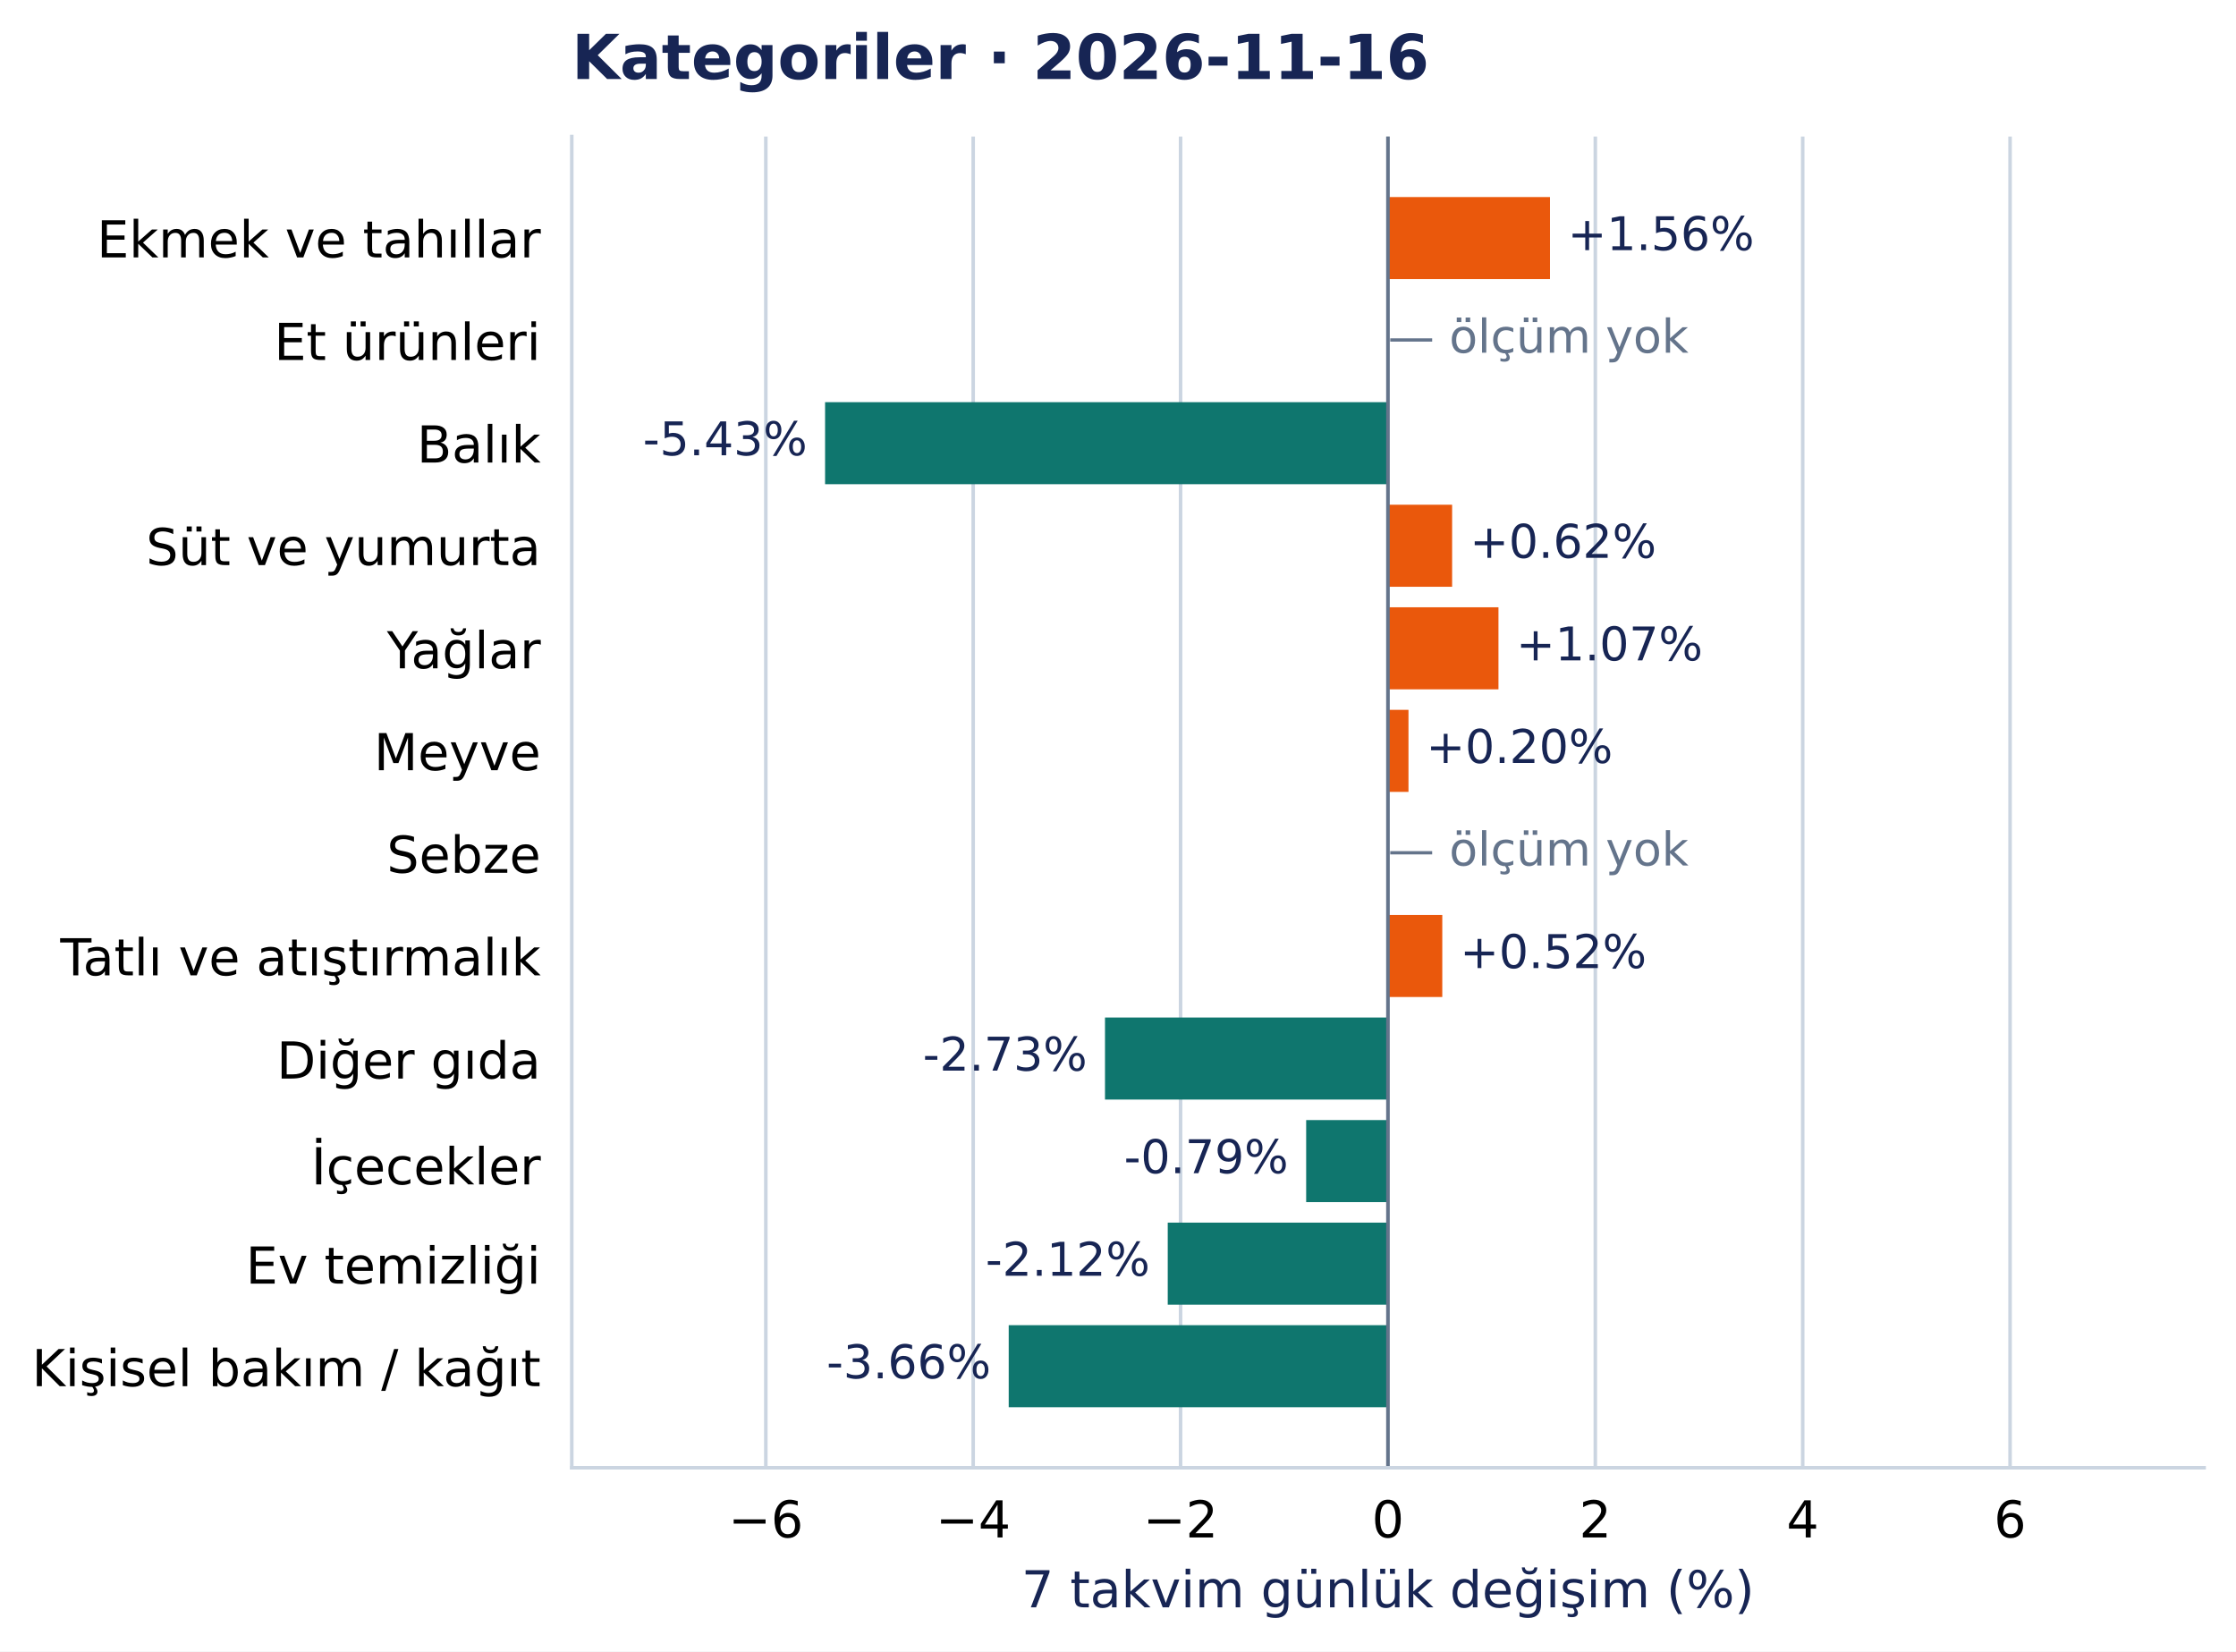
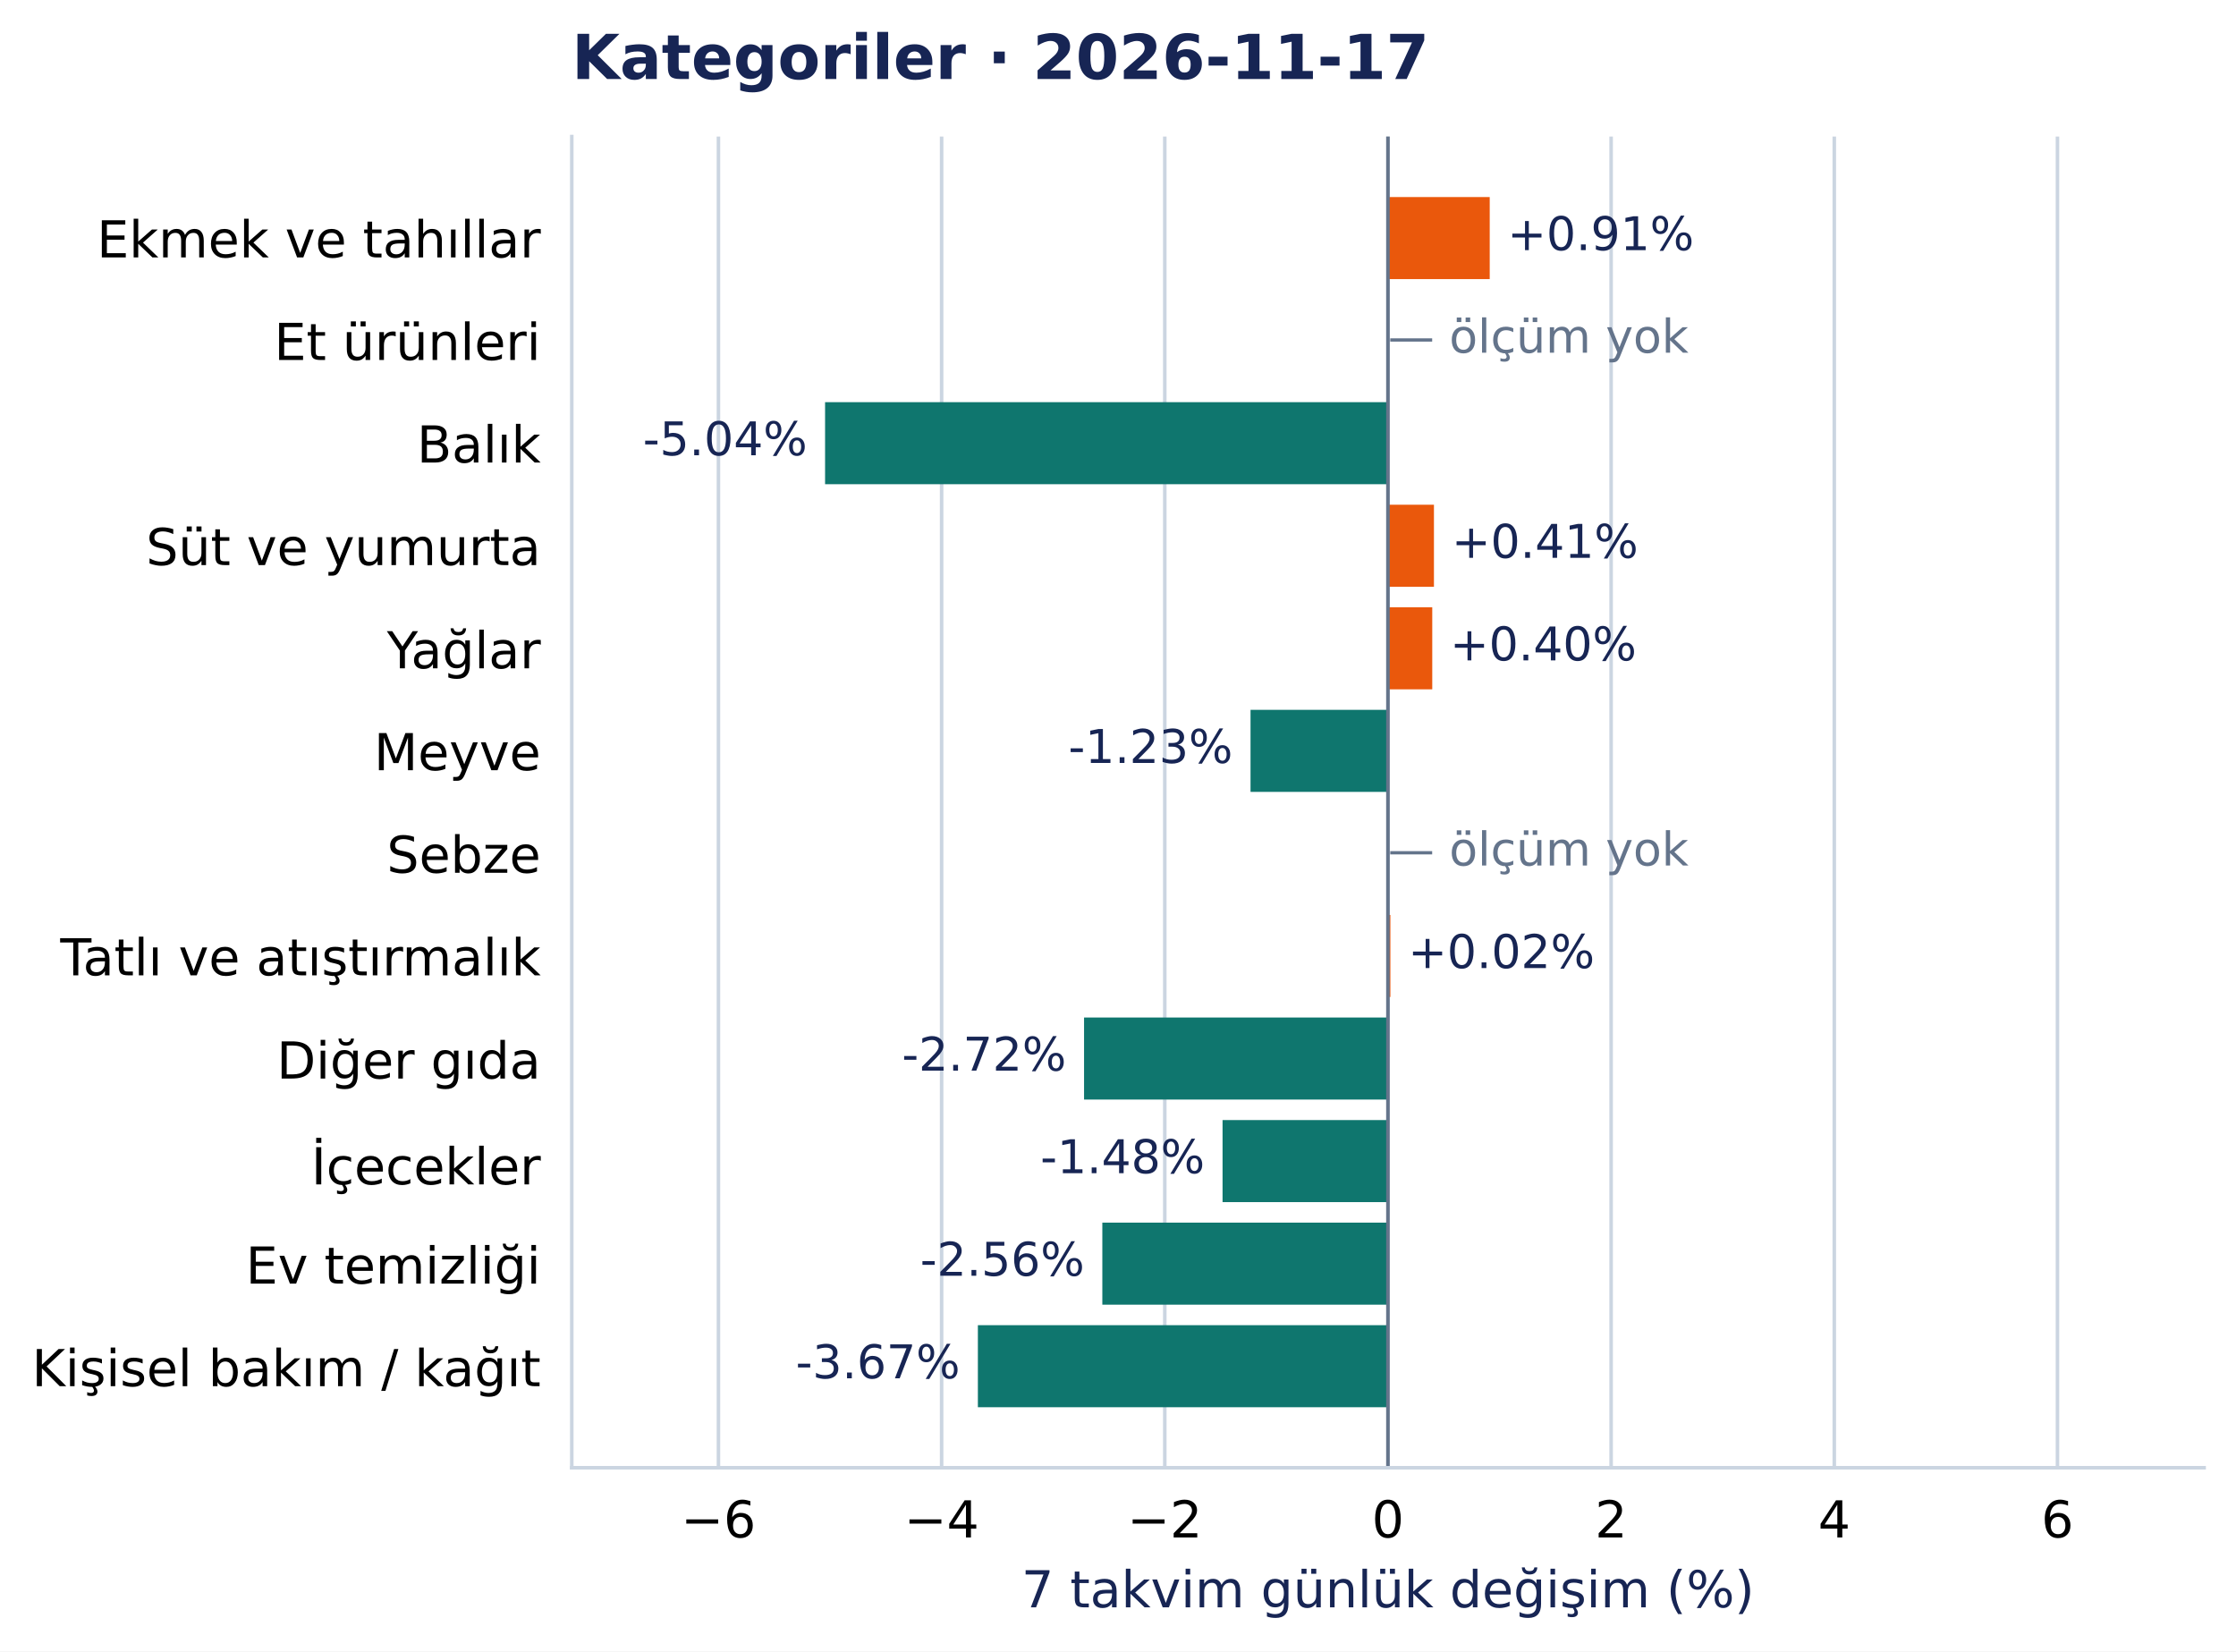
<svg xmlns="http://www.w3.org/2000/svg" width="504.998pt" height="372.97pt" viewBox="0 0 504.998 372.97" version="1.1">
  <defs>
    <style type="text/css">*{stroke-linejoin: round; stroke-linecap: butt}</style>
  </defs>
  <g id="figure_1">
    <g id="patch_1">
      <path d="M 0 372.97 L 504.998 372.97 L 504.998 0 L 0 0 z " style="fill: #ffffff" />
    </g>
    <g id="axes_1">
      <g id="patch_2">
        <path d="M 129.135 331.478 L 497.798 331.478 L 497.798 30.838 L 129.135 30.838 z " style="fill: #ffffff" />
      </g>
      <g id="matplotlib.axis_1">
        <g id="xtick_1">
          <g id="line2d_1">
-             <path d="M 172.958 331.478 L 172.958 30.838 " clip-path="url(#pcea90821e2)" style="fill: none; stroke: #cbd5e1; stroke-width: 0.8; stroke-linecap: square" />
+             <path d="M 162.258 331.478 L 162.258 30.838 " clip-path="url(#pcea90821e2)" style="fill: none; stroke: #cbd5e1; stroke-width: 0.8; stroke-linecap: square" />
          </g>
          <g id="line2d_2" />
          <g id="text_1">
-             <text style="font-size: 11.5px; font-family: 'DejaVu Sans', 'Bitstream Vera Sans', 'Computer Modern Sans Serif', 'Lucida Grande', 'Verdana', 'Geneva', 'Lucid', 'Arial', 'Helvetica', 'Avant Garde', sans-serif; text-anchor: middle" x="172.958" y="347.216" transform="rotate(-0 172.9579 347.2157)">−6</text>
+             <text style="font-size: 11.5px; font-family: 'DejaVu Sans', 'Bitstream Vera Sans', 'Computer Modern Sans Serif', 'Lucida Grande', 'Verdana', 'Geneva', 'Lucid', 'Arial', 'Helvetica', 'Avant Garde', sans-serif; text-anchor: middle" x="162.258" y="347.216" transform="rotate(-0 162.2577 347.2157)">−6</text>
          </g>
        </g>
        <g id="xtick_2">
          <g id="line2d_3">
-             <path d="M 219.794 331.478 L 219.794 30.838 " clip-path="url(#pcea90821e2)" style="fill: none; stroke: #cbd5e1; stroke-width: 0.8; stroke-linecap: square" />
+             <path d="M 212.661 331.478 L 212.661 30.838 " clip-path="url(#pcea90821e2)" style="fill: none; stroke: #cbd5e1; stroke-width: 0.8; stroke-linecap: square" />
          </g>
          <g id="line2d_4" />
          <g id="text_2">
-             <text style="font-size: 11.5px; font-family: 'DejaVu Sans', 'Bitstream Vera Sans', 'Computer Modern Sans Serif', 'Lucida Grande', 'Verdana', 'Geneva', 'Lucid', 'Arial', 'Helvetica', 'Avant Garde', sans-serif; text-anchor: middle" x="219.794" y="347.216" transform="rotate(-0 219.7941 347.2157)">−4</text>
+             <text style="font-size: 11.5px; font-family: 'DejaVu Sans', 'Bitstream Vera Sans', 'Computer Modern Sans Serif', 'Lucida Grande', 'Verdana', 'Geneva', 'Lucid', 'Arial', 'Helvetica', 'Avant Garde', sans-serif; text-anchor: middle" x="212.661" y="347.216" transform="rotate(-0 212.6607 347.2157)">−4</text>
          </g>
        </g>
        <g id="xtick_3">
          <g id="line2d_5">
-             <path d="M 266.63 331.478 L 266.63 30.838 " clip-path="url(#pcea90821e2)" style="fill: none; stroke: #cbd5e1; stroke-width: 0.8; stroke-linecap: square" />
+             <path d="M 263.064 331.478 L 263.064 30.838 " clip-path="url(#pcea90821e2)" style="fill: none; stroke: #cbd5e1; stroke-width: 0.8; stroke-linecap: square" />
          </g>
          <g id="line2d_6" />
          <g id="text_3">
-             <text style="font-size: 11.5px; font-family: 'DejaVu Sans', 'Bitstream Vera Sans', 'Computer Modern Sans Serif', 'Lucida Grande', 'Verdana', 'Geneva', 'Lucid', 'Arial', 'Helvetica', 'Avant Garde', sans-serif; text-anchor: middle" x="266.63" y="347.216" transform="rotate(-0 266.6303 347.2157)">−2</text>
+             <text style="font-size: 11.5px; font-family: 'DejaVu Sans', 'Bitstream Vera Sans', 'Computer Modern Sans Serif', 'Lucida Grande', 'Verdana', 'Geneva', 'Lucid', 'Arial', 'Helvetica', 'Avant Garde', sans-serif; text-anchor: middle" x="263.064" y="347.216" transform="rotate(-0 263.0636 347.2157)">−2</text>
          </g>
        </g>
        <g id="xtick_4">
          <g id="line2d_7">
            <path d="M 313.467 331.478 L 313.467 30.838 " clip-path="url(#pcea90821e2)" style="fill: none; stroke: #cbd5e1; stroke-width: 0.8; stroke-linecap: square" />
          </g>
          <g id="line2d_8" />
          <g id="text_4">
            <text style="font-size: 11.5px; font-family: 'DejaVu Sans', 'Bitstream Vera Sans', 'Computer Modern Sans Serif', 'Lucida Grande', 'Verdana', 'Geneva', 'Lucid', 'Arial', 'Helvetica', 'Avant Garde', sans-serif; text-anchor: middle" x="313.467" y="347.216" transform="rotate(-0 313.4666 347.2157)">0</text>
          </g>
        </g>
        <g id="xtick_5">
          <g id="line2d_9">
-             <path d="M 360.303 331.478 L 360.303 30.838 " clip-path="url(#pcea90821e2)" style="fill: none; stroke: #cbd5e1; stroke-width: 0.8; stroke-linecap: square" />
+             <path d="M 363.87 331.478 L 363.87 30.838 " clip-path="url(#pcea90821e2)" style="fill: none; stroke: #cbd5e1; stroke-width: 0.8; stroke-linecap: square" />
          </g>
          <g id="line2d_10" />
          <g id="text_5">
-             <text style="font-size: 11.5px; font-family: 'DejaVu Sans', 'Bitstream Vera Sans', 'Computer Modern Sans Serif', 'Lucida Grande', 'Verdana', 'Geneva', 'Lucid', 'Arial', 'Helvetica', 'Avant Garde', sans-serif; text-anchor: middle" x="360.303" y="347.216" transform="rotate(-0 360.3028 347.2157)">2</text>
+             <text style="font-size: 11.5px; font-family: 'DejaVu Sans', 'Bitstream Vera Sans', 'Computer Modern Sans Serif', 'Lucida Grande', 'Verdana', 'Geneva', 'Lucid', 'Arial', 'Helvetica', 'Avant Garde', sans-serif; text-anchor: middle" x="363.87" y="347.216" transform="rotate(-0 363.8695 347.2157)">2</text>
          </g>
        </g>
        <g id="xtick_6">
          <g id="line2d_11">
-             <path d="M 407.139 331.478 L 407.139 30.838 " clip-path="url(#pcea90821e2)" style="fill: none; stroke: #cbd5e1; stroke-width: 0.8; stroke-linecap: square" />
+             <path d="M 414.272 331.478 L 414.272 30.838 " clip-path="url(#pcea90821e2)" style="fill: none; stroke: #cbd5e1; stroke-width: 0.8; stroke-linecap: square" />
          </g>
          <g id="line2d_12" />
          <g id="text_6">
-             <text style="font-size: 11.5px; font-family: 'DejaVu Sans', 'Bitstream Vera Sans', 'Computer Modern Sans Serif', 'Lucida Grande', 'Verdana', 'Geneva', 'Lucid', 'Arial', 'Helvetica', 'Avant Garde', sans-serif; text-anchor: middle" x="407.139" y="347.216" transform="rotate(-0 407.139 347.2157)">4</text>
+             <text style="font-size: 11.5px; font-family: 'DejaVu Sans', 'Bitstream Vera Sans', 'Computer Modern Sans Serif', 'Lucida Grande', 'Verdana', 'Geneva', 'Lucid', 'Arial', 'Helvetica', 'Avant Garde', sans-serif; text-anchor: middle" x="414.272" y="347.216" transform="rotate(-0 414.2725 347.2157)">4</text>
          </g>
        </g>
        <g id="xtick_7">
          <g id="line2d_13">
-             <path d="M 453.975 331.478 L 453.975 30.838 " clip-path="url(#pcea90821e2)" style="fill: none; stroke: #cbd5e1; stroke-width: 0.8; stroke-linecap: square" />
+             <path d="M 464.675 331.478 L 464.675 30.838 " clip-path="url(#pcea90821e2)" style="fill: none; stroke: #cbd5e1; stroke-width: 0.8; stroke-linecap: square" />
          </g>
          <g id="line2d_14" />
          <g id="text_7">
-             <text style="font-size: 11.5px; font-family: 'DejaVu Sans', 'Bitstream Vera Sans', 'Computer Modern Sans Serif', 'Lucida Grande', 'Verdana', 'Geneva', 'Lucid', 'Arial', 'Helvetica', 'Avant Garde', sans-serif; text-anchor: middle" x="453.975" y="347.216" transform="rotate(-0 453.9752 347.2157)">6</text>
+             <text style="font-size: 11.5px; font-family: 'DejaVu Sans', 'Bitstream Vera Sans', 'Computer Modern Sans Serif', 'Lucida Grande', 'Verdana', 'Geneva', 'Lucid', 'Arial', 'Helvetica', 'Avant Garde', sans-serif; text-anchor: middle" x="464.675" y="347.216" transform="rotate(-0 464.6754 347.2157)">6</text>
          </g>
        </g>
        <g id="text_8">
          <text style="font-size: 11.5px; font-family: 'DejaVu Sans', 'Bitstream Vera Sans', 'Computer Modern Sans Serif', 'Lucida Grande', 'Verdana', 'Geneva', 'Lucid', 'Arial', 'Helvetica', 'Avant Garde', sans-serif; text-anchor: middle; fill: #172554" x="313.467" y="363.008" transform="rotate(-0 313.4666 363.0077)">7 takvim günlük değişim (%)</text>
        </g>
      </g>
      <g id="matplotlib.axis_2">
        <g id="ytick_1">
          <g id="line2d_15" />
          <g id="text_9">
            <text style="font-size: 11.5px; font-family: 'DejaVu Sans', 'Bitstream Vera Sans', 'Computer Modern Sans Serif', 'Lucida Grande', 'Verdana', 'Geneva', 'Lucid', 'Arial', 'Helvetica', 'Avant Garde', sans-serif; text-anchor: end" x="122.135" y="58.137" transform="rotate(-0 122.1353 58.13713)">Ekmek ve tahıllar</text>
          </g>
        </g>
        <g id="ytick_2">
          <g id="line2d_16" />
          <g id="text_10">
            <text style="font-size: 11.5px; font-family: 'DejaVu Sans', 'Bitstream Vera Sans', 'Computer Modern Sans Serif', 'Lucida Grande', 'Verdana', 'Geneva', 'Lucid', 'Arial', 'Helvetica', 'Avant Garde', sans-serif; text-anchor: end" x="122.135" y="81.299" transform="rotate(-0 122.1353 81.29896)">Et ürünleri</text>
          </g>
        </g>
        <g id="ytick_3">
          <g id="line2d_17" />
          <g id="text_11">
            <text style="font-size: 11.5px; font-family: 'DejaVu Sans', 'Bitstream Vera Sans', 'Computer Modern Sans Serif', 'Lucida Grande', 'Verdana', 'Geneva', 'Lucid', 'Arial', 'Helvetica', 'Avant Garde', sans-serif; text-anchor: end" x="122.135" y="104.461" transform="rotate(-0 122.1353 104.4608)">Balık</text>
          </g>
        </g>
        <g id="ytick_4">
          <g id="line2d_18" />
          <g id="text_12">
            <text style="font-size: 11.5px; font-family: 'DejaVu Sans', 'Bitstream Vera Sans', 'Computer Modern Sans Serif', 'Lucida Grande', 'Verdana', 'Geneva', 'Lucid', 'Arial', 'Helvetica', 'Avant Garde', sans-serif; text-anchor: end" x="122.135" y="127.622" transform="rotate(-0 122.1353 127.6222)">Süt ve yumurta</text>
          </g>
        </g>
        <g id="ytick_5">
          <g id="line2d_19" />
          <g id="text_13">
            <text style="font-size: 11.5px; font-family: 'DejaVu Sans', 'Bitstream Vera Sans', 'Computer Modern Sans Serif', 'Lucida Grande', 'Verdana', 'Geneva', 'Lucid', 'Arial', 'Helvetica', 'Avant Garde', sans-serif; text-anchor: end" x="122.135" y="150.93" transform="rotate(-0 122.1353 150.93)">Yağlar</text>
          </g>
        </g>
        <g id="ytick_6">
          <g id="line2d_20" />
          <g id="text_14">
            <text style="font-size: 11.5px; font-family: 'DejaVu Sans', 'Bitstream Vera Sans', 'Computer Modern Sans Serif', 'Lucida Grande', 'Verdana', 'Geneva', 'Lucid', 'Arial', 'Helvetica', 'Avant Garde', sans-serif; text-anchor: end" x="122.135" y="173.946" transform="rotate(-0 122.1353 173.9458)">Meyve</text>
          </g>
        </g>
        <g id="ytick_7">
          <g id="line2d_21" />
          <g id="text_15">
            <text style="font-size: 11.5px; font-family: 'DejaVu Sans', 'Bitstream Vera Sans', 'Computer Modern Sans Serif', 'Lucida Grande', 'Verdana', 'Geneva', 'Lucid', 'Arial', 'Helvetica', 'Avant Garde', sans-serif; text-anchor: end" x="122.135" y="197.108" transform="rotate(-0 122.1353 197.1081)">Sebze</text>
          </g>
        </g>
        <g id="ytick_8">
          <g id="line2d_22" />
          <g id="text_16">
            <text style="font-size: 11.5px; font-family: 'DejaVu Sans', 'Bitstream Vera Sans', 'Computer Modern Sans Serif', 'Lucida Grande', 'Verdana', 'Geneva', 'Lucid', 'Arial', 'Helvetica', 'Avant Garde', sans-serif; text-anchor: end" x="122.135" y="220.27" transform="rotate(-0 122.1353 220.27)">Tatlı ve atıştırmalık</text>
          </g>
        </g>
        <g id="ytick_9">
          <g id="line2d_23" />
          <g id="text_17">
            <text style="font-size: 11.5px; font-family: 'DejaVu Sans', 'Bitstream Vera Sans', 'Computer Modern Sans Serif', 'Lucida Grande', 'Verdana', 'Geneva', 'Lucid', 'Arial', 'Helvetica', 'Avant Garde', sans-serif; text-anchor: end" x="122.135" y="243.577" transform="rotate(-0 122.1353 243.5773)">Diğer gıda</text>
          </g>
        </g>
        <g id="ytick_10">
          <g id="line2d_24" />
          <g id="text_18">
            <text style="font-size: 11.5px; font-family: 'DejaVu Sans', 'Bitstream Vera Sans', 'Computer Modern Sans Serif', 'Lucida Grande', 'Verdana', 'Geneva', 'Lucid', 'Arial', 'Helvetica', 'Avant Garde', sans-serif; text-anchor: end" x="122.135" y="267.48" transform="rotate(-0 122.1353 267.4804)">İçecekler</text>
          </g>
        </g>
        <g id="ytick_11">
          <g id="line2d_25" />
          <g id="text_19">
            <text style="font-size: 11.5px; font-family: 'DejaVu Sans', 'Bitstream Vera Sans', 'Computer Modern Sans Serif', 'Lucida Grande', 'Verdana', 'Geneva', 'Lucid', 'Arial', 'Helvetica', 'Avant Garde', sans-serif; text-anchor: end" x="122.135" y="289.901" transform="rotate(-0 122.1353 289.901)">Ev temizliği</text>
          </g>
        </g>
        <g id="ytick_12">
          <g id="line2d_26" />
          <g id="text_20">
            <text style="font-size: 11.5px; font-family: 'DejaVu Sans', 'Bitstream Vera Sans', 'Computer Modern Sans Serif', 'Lucida Grande', 'Verdana', 'Geneva', 'Lucid', 'Arial', 'Helvetica', 'Avant Garde', sans-serif; text-anchor: end" x="122.135" y="313.063" transform="rotate(-0 122.1353 313.0628)">Kişisel bakım / kağıt</text>
          </g>
        </g>
      </g>
      <g id="patch_3">
-         <path d="M 313.467 44.503 L 350.063 44.503 L 350.063 63.033 L 313.467 63.033 z " clip-path="url(#pcea90821e2)" style="fill: #ea580c" />
+         <path d="M 313.467 44.503 L 336.452 44.503 L 336.452 63.033 L 313.467 63.033 z " clip-path="url(#pcea90821e2)" style="fill: #ea580c" />
      </g>
      <g id="patch_4">
        <path d="M 313.467 90.827 L 186.342 90.827 L 186.342 109.356 L 313.467 109.356 z " clip-path="url(#pcea90821e2)" style="fill: #0f766e" />
      </g>
      <g id="patch_5">
-         <path d="M 313.467 113.989 L 327.958 113.989 L 327.958 132.518 L 313.467 132.518 z " clip-path="url(#pcea90821e2)" style="fill: #ea580c" />
+         <path d="M 313.467 113.989 L 323.855 113.989 L 323.855 132.518 L 313.467 132.518 z " clip-path="url(#pcea90821e2)" style="fill: #ea580c" />
      </g>
      <g id="patch_6">
-         <path d="M 313.467 137.151 L 338.427 137.151 L 338.427 155.68 L 313.467 155.68 z " clip-path="url(#pcea90821e2)" style="fill: #ea580c" />
+         <path d="M 313.467 137.151 L 323.473 137.151 L 323.473 155.68 L 313.467 155.68 z " clip-path="url(#pcea90821e2)" style="fill: #ea580c" />
      </g>
      <g id="patch_7">
-         <path d="M 313.467 160.312 L 318.103 160.312 L 318.103 178.842 L 313.467 178.842 z " clip-path="url(#pcea90821e2)" style="fill: #ea580c" />
+         <path d="M 313.467 160.312 L 282.43 160.312 L 282.43 178.842 L 313.467 178.842 z " clip-path="url(#pcea90821e2)" style="fill: #0f766e" />
      </g>
      <g id="patch_8">
-         <path d="M 313.467 206.636 L 325.738 206.636 L 325.738 225.166 L 313.467 225.166 z " clip-path="url(#pcea90821e2)" style="fill: #ea580c" />
+         <path d="M 313.467 206.636 L 314.017 206.636 L 314.017 225.166 L 313.467 225.166 z " clip-path="url(#pcea90821e2)" style="fill: #ea580c" />
      </g>
      <g id="patch_9">
-         <path d="M 313.467 229.798 L 249.561 229.798 L 249.561 248.327 L 313.467 248.327 z " clip-path="url(#pcea90821e2)" style="fill: #0f766e" />
+         <path d="M 313.467 229.798 L 244.833 229.798 L 244.833 248.327 L 313.467 248.327 z " clip-path="url(#pcea90821e2)" style="fill: #0f766e" />
      </g>
      <g id="patch_10">
-         <path d="M 313.467 252.96 L 294.996 252.96 L 294.996 271.489 L 313.467 271.489 z " clip-path="url(#pcea90821e2)" style="fill: #0f766e" />
+         <path d="M 313.467 252.96 L 276.113 252.96 L 276.113 271.489 L 313.467 271.489 z " clip-path="url(#pcea90821e2)" style="fill: #0f766e" />
      </g>
      <g id="patch_11">
-         <path d="M 313.467 276.122 L 263.732 276.122 L 263.732 294.651 L 313.467 294.651 z " clip-path="url(#pcea90821e2)" style="fill: #0f766e" />
+         <path d="M 313.467 276.122 L 248.961 276.122 L 248.961 294.651 L 313.467 294.651 z " clip-path="url(#pcea90821e2)" style="fill: #0f766e" />
      </g>
      <g id="patch_12">
-         <path d="M 313.467 299.283 L 227.817 299.283 L 227.817 317.813 L 313.467 317.813 z " clip-path="url(#pcea90821e2)" style="fill: #0f766e" />
+         <path d="M 313.467 299.283 L 220.852 299.283 L 220.852 317.813 L 313.467 317.813 z " clip-path="url(#pcea90821e2)" style="fill: #0f766e" />
      </g>
      <g id="line2d_27">
        <path d="M 313.467 331.478 L 313.467 30.838 " clip-path="url(#pcea90821e2)" style="fill: none; stroke: #64748b; stroke-width: 0.8; stroke-linecap: square" />
      </g>
      <g id="patch_13">
        <path d="M 129.135 331.478 L 129.135 30.838 " style="fill: none; stroke: #cbd5e1; stroke-width: 0.8; stroke-linejoin: miter; stroke-linecap: square" />
      </g>
      <g id="patch_14">
        <path d="M 129.135 331.478 L 497.798 331.478 " style="fill: none; stroke: #cbd5e1; stroke-width: 0.8; stroke-linejoin: miter; stroke-linecap: square" />
      </g>
      <g id="text_21">
-         <text style="font-size: 10.5px; font-family: 'DejaVu Sans', 'Bitstream Vera Sans', 'Computer Modern Sans Serif', 'Lucida Grande', 'Verdana', 'Geneva', 'Lucid', 'Arial', 'Helvetica', 'Avant Garde', sans-serif; text-anchor: start; fill: #172554" x="354.063" y="56.496" transform="rotate(-0 354.0627 56.49557)">+1.56%</text>
+         <text style="font-size: 10.5px; font-family: 'DejaVu Sans', 'Bitstream Vera Sans', 'Computer Modern Sans Serif', 'Lucida Grande', 'Verdana', 'Geneva', 'Lucid', 'Arial', 'Helvetica', 'Avant Garde', sans-serif; text-anchor: start; fill: #172554" x="340.452" y="56.496" transform="rotate(-0 340.4517 56.49557)">+0.91%</text>
      </g>
      <g id="text_22">
        <text style="font-size: 10.5px; font-family: 'DejaVu Sans', 'Bitstream Vera Sans', 'Computer Modern Sans Serif', 'Lucida Grande', 'Verdana', 'Geneva', 'Lucid', 'Arial', 'Helvetica', 'Avant Garde', sans-serif; text-anchor: start; fill: #64748b" x="313.467" y="79.658" transform="rotate(-0 313.4666 79.65781)">  — ölçüm yok</text>
      </g>
      <g id="text_23">
-         <text style="font-size: 10.5px; font-family: 'DejaVu Sans', 'Bitstream Vera Sans', 'Computer Modern Sans Serif', 'Lucida Grande', 'Verdana', 'Geneva', 'Lucid', 'Arial', 'Helvetica', 'Avant Garde', sans-serif; text-anchor: end; fill: #172554" x="182.342" y="102.819" transform="rotate(-0 182.3416 102.8192)">-5.43%</text>
+         <text style="font-size: 10.5px; font-family: 'DejaVu Sans', 'Bitstream Vera Sans', 'Computer Modern Sans Serif', 'Lucida Grande', 'Verdana', 'Geneva', 'Lucid', 'Arial', 'Helvetica', 'Avant Garde', sans-serif; text-anchor: end; fill: #172554" x="182.342" y="102.819" transform="rotate(-0 182.3416 102.8192)">-5.04%</text>
      </g>
      <g id="text_24">
-         <text style="font-size: 10.5px; font-family: 'DejaVu Sans', 'Bitstream Vera Sans', 'Computer Modern Sans Serif', 'Lucida Grande', 'Verdana', 'Geneva', 'Lucid', 'Arial', 'Helvetica', 'Avant Garde', sans-serif; text-anchor: start; fill: #172554" x="331.958" y="125.981" transform="rotate(-0 331.9577 125.9811)">+0.62%</text>
+         <text style="font-size: 10.5px; font-family: 'DejaVu Sans', 'Bitstream Vera Sans', 'Computer Modern Sans Serif', 'Lucida Grande', 'Verdana', 'Geneva', 'Lucid', 'Arial', 'Helvetica', 'Avant Garde', sans-serif; text-anchor: start; fill: #172554" x="327.855" y="125.981" transform="rotate(-0 327.8548 125.9811)">+0.41%</text>
      </g>
      <g id="text_25">
-         <text style="font-size: 10.5px; font-family: 'DejaVu Sans', 'Bitstream Vera Sans', 'Computer Modern Sans Serif', 'Lucida Grande', 'Verdana', 'Geneva', 'Lucid', 'Arial', 'Helvetica', 'Avant Garde', sans-serif; text-anchor: start; fill: #172554" x="342.427" y="149.143" transform="rotate(-0 342.4275 149.1429)">+1.07%</text>
+         <text style="font-size: 10.5px; font-family: 'DejaVu Sans', 'Bitstream Vera Sans', 'Computer Modern Sans Serif', 'Lucida Grande', 'Verdana', 'Geneva', 'Lucid', 'Arial', 'Helvetica', 'Avant Garde', sans-serif; text-anchor: start; fill: #172554" x="327.473" y="149.143" transform="rotate(-0 327.4734 149.1429)">+0.40%</text>
      </g>
      <g id="text_26">
-         <text style="font-size: 10.5px; font-family: 'DejaVu Sans', 'Bitstream Vera Sans', 'Computer Modern Sans Serif', 'Lucida Grande', 'Verdana', 'Geneva', 'Lucid', 'Arial', 'Helvetica', 'Avant Garde', sans-serif; text-anchor: start; fill: #172554" x="322.103" y="172.305" transform="rotate(-0 322.1028 172.3047)">+0.20%</text>
+         <text style="font-size: 10.5px; font-family: 'DejaVu Sans', 'Bitstream Vera Sans', 'Computer Modern Sans Serif', 'Lucida Grande', 'Verdana', 'Geneva', 'Lucid', 'Arial', 'Helvetica', 'Avant Garde', sans-serif; text-anchor: end; fill: #172554" x="278.43" y="172.305" transform="rotate(-0 278.4305 172.3047)">-1.23%</text>
      </g>
      <g id="text_27">
        <text style="font-size: 10.5px; font-family: 'DejaVu Sans', 'Bitstream Vera Sans', 'Computer Modern Sans Serif', 'Lucida Grande', 'Verdana', 'Geneva', 'Lucid', 'Arial', 'Helvetica', 'Avant Garde', sans-serif; text-anchor: start; fill: #64748b" x="313.467" y="195.467" transform="rotate(-0 313.4666 195.467)">  — ölçüm yok</text>
      </g>
      <g id="text_28">
-         <text style="font-size: 10.5px; font-family: 'DejaVu Sans', 'Bitstream Vera Sans', 'Computer Modern Sans Serif', 'Lucida Grande', 'Verdana', 'Geneva', 'Lucid', 'Arial', 'Helvetica', 'Avant Garde', sans-serif; text-anchor: start; fill: #172554" x="329.738" y="218.628" transform="rotate(-0 329.7376 218.6284)">+0.52%</text>
+         <text style="font-size: 10.5px; font-family: 'DejaVu Sans', 'Bitstream Vera Sans', 'Computer Modern Sans Serif', 'Lucida Grande', 'Verdana', 'Geneva', 'Lucid', 'Arial', 'Helvetica', 'Avant Garde', sans-serif; text-anchor: start; fill: #172554" x="318.017" y="218.628" transform="rotate(-0 318.0175 218.6284)">+0.02%</text>
      </g>
      <g id="text_29">
-         <text style="font-size: 10.5px; font-family: 'DejaVu Sans', 'Bitstream Vera Sans', 'Computer Modern Sans Serif', 'Lucida Grande', 'Verdana', 'Geneva', 'Lucid', 'Arial', 'Helvetica', 'Avant Garde', sans-serif; text-anchor: end; fill: #172554" x="245.561" y="241.79" transform="rotate(-0 245.5608 241.7902)">-2.73%</text>
+         <text style="font-size: 10.5px; font-family: 'DejaVu Sans', 'Bitstream Vera Sans', 'Computer Modern Sans Serif', 'Lucida Grande', 'Verdana', 'Geneva', 'Lucid', 'Arial', 'Helvetica', 'Avant Garde', sans-serif; text-anchor: end; fill: #172554" x="240.833" y="241.79" transform="rotate(-0 240.8334 241.7902)">-2.72%</text>
      </g>
      <g id="text_30">
-         <text style="font-size: 10.5px; font-family: 'DejaVu Sans', 'Bitstream Vera Sans', 'Computer Modern Sans Serif', 'Lucida Grande', 'Verdana', 'Geneva', 'Lucid', 'Arial', 'Helvetica', 'Avant Garde', sans-serif; text-anchor: end; fill: #172554" x="290.996" y="264.952" transform="rotate(-0 290.996 264.9521)">-0.79%</text>
+         <text style="font-size: 10.5px; font-family: 'DejaVu Sans', 'Bitstream Vera Sans', 'Computer Modern Sans Serif', 'Lucida Grande', 'Verdana', 'Geneva', 'Lucid', 'Arial', 'Helvetica', 'Avant Garde', sans-serif; text-anchor: end; fill: #172554" x="272.113" y="264.952" transform="rotate(-0 272.1134 264.9521)">-1.48%</text>
      </g>
      <g id="text_31">
-         <text style="font-size: 10.5px; font-family: 'DejaVu Sans', 'Bitstream Vera Sans', 'Computer Modern Sans Serif', 'Lucida Grande', 'Verdana', 'Geneva', 'Lucid', 'Arial', 'Helvetica', 'Avant Garde', sans-serif; text-anchor: end; fill: #172554" x="259.732" y="288.114" transform="rotate(-0 259.7316 288.1139)">-2.12%</text>
+         <text style="font-size: 10.5px; font-family: 'DejaVu Sans', 'Bitstream Vera Sans', 'Computer Modern Sans Serif', 'Lucida Grande', 'Verdana', 'Geneva', 'Lucid', 'Arial', 'Helvetica', 'Avant Garde', sans-serif; text-anchor: end; fill: #172554" x="244.961" y="288.114" transform="rotate(-0 244.9607 288.1139)">-2.56%</text>
      </g>
      <g id="text_32">
-         <text style="font-size: 10.5px; font-family: 'DejaVu Sans', 'Bitstream Vera Sans', 'Computer Modern Sans Serif', 'Lucida Grande', 'Verdana', 'Geneva', 'Lucid', 'Arial', 'Helvetica', 'Avant Garde', sans-serif; text-anchor: end; fill: #172554" x="223.817" y="311.276" transform="rotate(-0 223.8173 311.2757)">-3.66%</text>
+         <text style="font-size: 10.5px; font-family: 'DejaVu Sans', 'Bitstream Vera Sans', 'Computer Modern Sans Serif', 'Lucida Grande', 'Verdana', 'Geneva', 'Lucid', 'Arial', 'Helvetica', 'Avant Garde', sans-serif; text-anchor: end; fill: #172554" x="216.852" y="311.276" transform="rotate(-0 216.8523 311.2757)">-3.67%</text>
      </g>
      <g id="text_33">
-         <text style="font-weight: 700; font-size: 14px; font-family: 'DejaVu Sans', 'Bitstream Vera Sans', 'Computer Modern Sans Serif', 'Lucida Grande', 'Verdana', 'Geneva', 'Lucid', 'Arial', 'Helvetica', 'Avant Garde', sans-serif; text-anchor: start; fill: #172554" x="129.135" y="17.838" transform="rotate(-0 129.1353 17.83781)">Kategoriler · 2026-11-16</text>
+         <text style="font-weight: 700; font-size: 14px; font-family: 'DejaVu Sans', 'Bitstream Vera Sans', 'Computer Modern Sans Serif', 'Lucida Grande', 'Verdana', 'Geneva', 'Lucid', 'Arial', 'Helvetica', 'Avant Garde', sans-serif; text-anchor: start; fill: #172554" x="129.135" y="17.838" transform="rotate(-0 129.1353 17.83781)">Kategoriler · 2026-11-17</text>
      </g>
    </g>
  </g>
  <defs>
    <clipPath id="pcea90821e2">
      <rect x="129.135" y="30.838" width="368.663" height="300.641" />
    </clipPath>
  </defs>
</svg>
